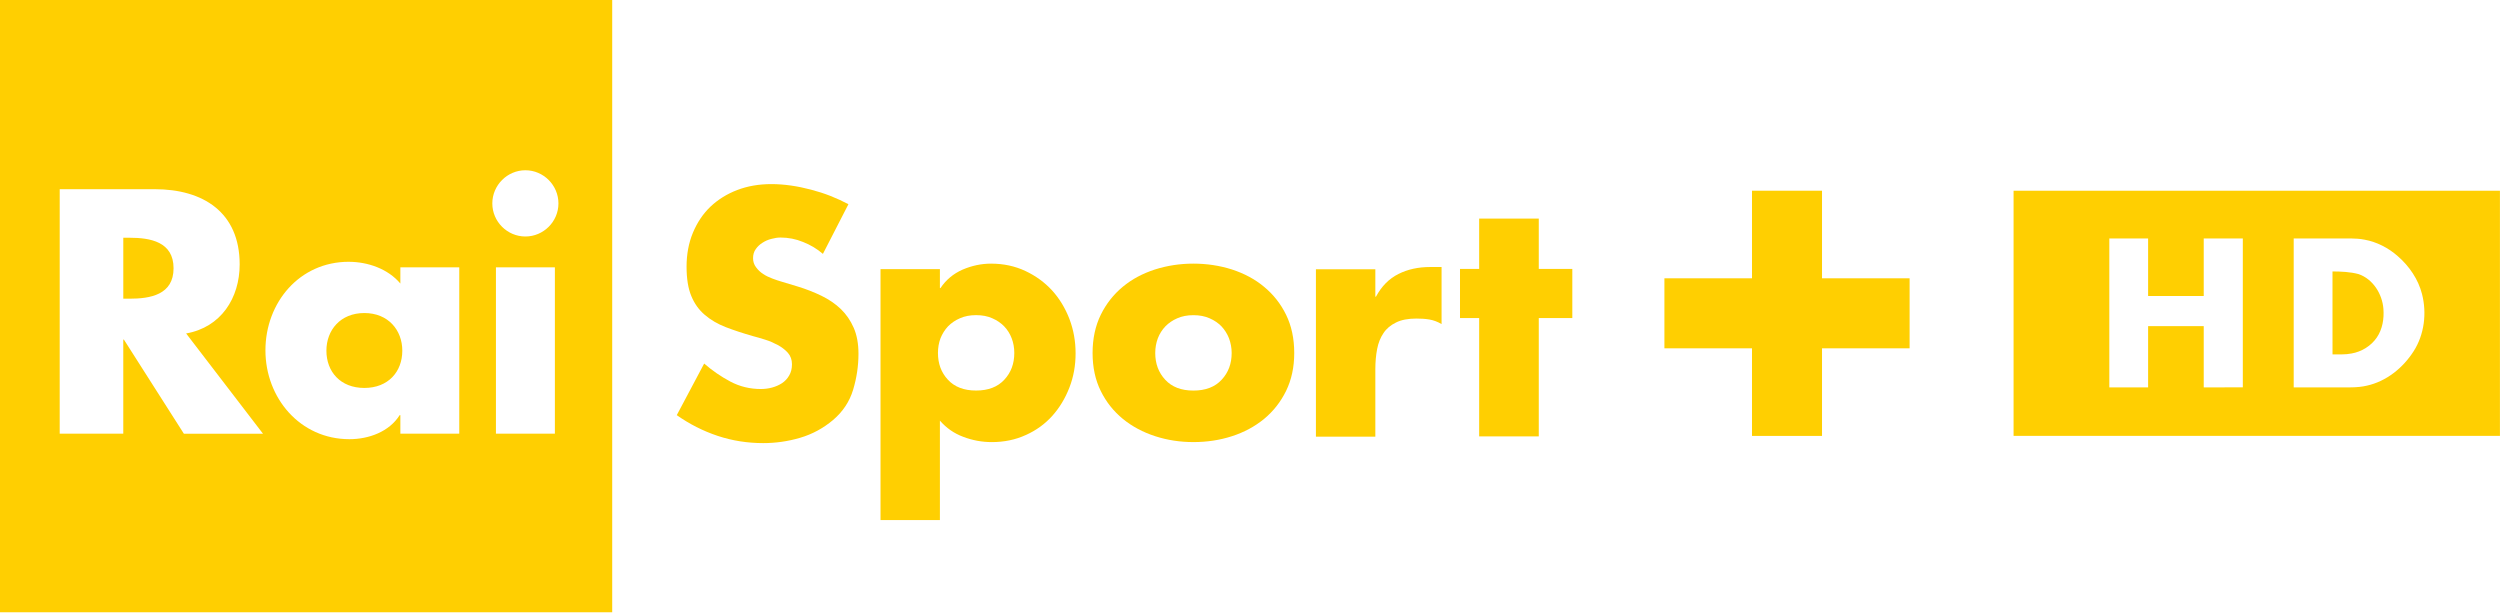
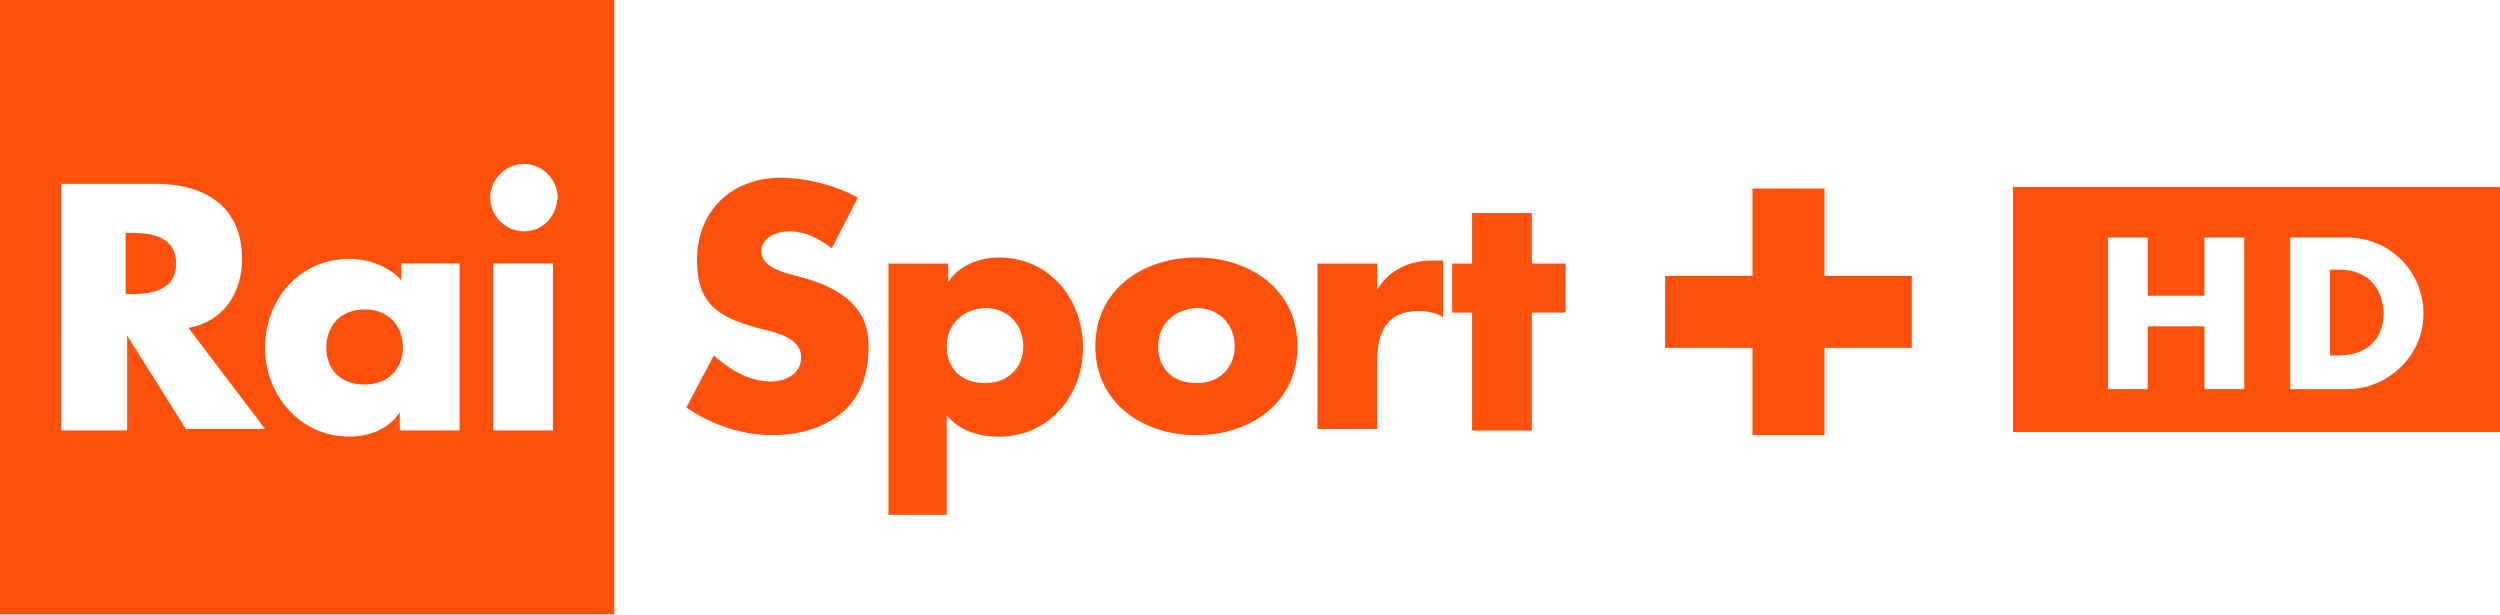
- <svg xmlns="http://www.w3.org/2000/svg" width="600" height="146.94" version="1.1" viewBox="0 0 158.75 38.877">
-   <g transform="translate(-26.458 -129.39)" fill="#ffcf01">
-     <path d="m26.458 129.39v38.877h38.875v-38.877zm33.362 10.811c1.151 0 2.099 0.951 2.099 2.106 0 1.155-0.948 2.1-2.099 2.1s-2.1-0.945-2.1-2.1c0-1.155 0.949-2.106 2.1-2.106zm-29.57 1.202h6.03c3.072 0 5.397 1.462 5.397 4.776 0 2.142-1.191 3.997-3.4 4.385l4.881 6.366h-5.026v-3e-3l-3.806-5.972h-0.04v5.972h-4.037zm4.037 3.083v3.871h0.39c1.318 0 2.802-0.245 2.802-1.933 0-1.687-1.483-1.938-2.802-1.938zm14.316 1.528c1.215 0 2.494 0.448 3.278 1.38v-1.029h3.74v10.561h-3.74v-1.177h-0.043c-0.662 1.055-1.957 1.529-3.194 1.529-3.131 0-5.331-2.616-5.331-5.641 0-3.034 2.161-5.624 5.29-5.624zm9.347 0.35h3.743v10.563h-3.743zm-8.357 2.903c-1.522 0-2.408 1.088-2.408 2.391 0 1.332 0.886 2.366 2.408 2.366 1.522 0 2.411-1.035 2.411-2.366 0-1.301-0.889-2.391-2.411-2.391z" />
-     <path d="m78.712 145.51c-0.373-0.32-0.791-0.571-1.255-0.753-0.459-0.19-0.941-0.284-1.438-0.284-0.18 0-0.375 0.03-0.578 0.086-0.21 0.051-0.398 0.137-0.571 0.249-0.175 0.11-0.314 0.243-0.423 0.403-0.114 0.156-0.17 0.35-0.17 0.571 0 0.217 0.063 0.415 0.188 0.576 0.122 0.171 0.276 0.314 0.454 0.43 0.18 0.12 0.375 0.211 0.583 0.289 0.203 0.076 0.401 0.145 0.581 0.196l1.035 0.312c0.538 0.164 1.04 0.362 1.514 0.592 0.464 0.228 0.877 0.508 1.22 0.837 0.345 0.337 0.616 0.73 0.817 1.191 0.203 0.464 0.302 1.014 0.302 1.649 0 0.77-0.114 1.535-0.34 2.286-0.228 0.753-0.654 1.394-1.276 1.922-0.621 0.522-1.316 0.9-2.092 1.128-0.773 0.228-1.557 0.337-2.343 0.337-0.992 0-1.958-0.15-2.888-0.459-0.936-0.312-1.798-0.753-2.599-1.316l1.74-3.277c0.51 0.445 1.062 0.824 1.656 1.141 0.598 0.318 1.245 0.476 1.948 0.476 0.238 0 0.474-0.03 0.708-0.093 0.231-0.063 0.444-0.156 0.631-0.278 0.185-0.124 0.34-0.285 0.454-0.487 0.119-0.198 0.178-0.436 0.178-0.715 0-0.289-0.089-0.531-0.259-0.725-0.172-0.192-0.388-0.358-0.644-0.498-0.256-0.135-0.522-0.253-0.809-0.341-0.281-0.089-0.535-0.162-0.756-0.219-0.634-0.181-1.212-0.371-1.727-0.569-0.52-0.202-0.964-0.46-1.339-0.782-0.373-0.316-0.659-0.713-0.857-1.196-0.203-0.485-0.302-1.107-0.302-1.866 0-0.787 0.134-1.507 0.403-2.155 0.271-0.65 0.639-1.2 1.118-1.659 0.479-0.451 1.045-0.805 1.699-1.054 0.657-0.251 1.377-0.375 2.168-0.375 0.398 0 0.811 0.03 1.24 0.091 0.426 0.061 0.855 0.15 1.276 0.262 0.421 0.109 0.837 0.243 1.245 0.403 0.401 0.16 0.781 0.335 1.129 0.521l-1.618 3.15" />
-     <path d="m89.398 146.13c-0.624 0-1.227 0.128-1.818 0.382-0.586 0.259-1.052 0.647-1.4 1.17h-0.038v-1.204h-3.771v15.937h3.771v-6.317c0.401 0.464 0.895 0.812 1.481 1.03 0.586 0.223 1.189 0.335 1.813 0.335 0.786 0 1.507-0.149 2.163-0.451 0.659-0.292 1.217-0.703 1.681-1.217 0.462-0.517 0.824-1.119 1.088-1.802 0.264-0.685 0.39-1.402 0.39-2.165 0-0.763-0.127-1.486-0.39-2.18-0.264-0.687-0.631-1.294-1.096-1.809-0.474-0.517-1.042-0.932-1.702-1.242-0.664-0.312-1.39-0.466-2.173-0.466zm-0.958 3.271c0.388 0 0.731 0.065 1.027 0.198 0.299 0.129 0.55 0.302 0.755 0.512 0.21 0.219 0.368 0.472 0.477 0.757 0.112 0.295 0.167 0.603 0.167 0.936 0 0.679-0.21 1.244-0.634 1.697-0.421 0.458-1.02 0.688-1.793 0.688-0.771 0-1.369-0.23-1.79-0.688-0.423-0.455-0.631-1.02-0.631-1.697 0-0.333 0.053-0.641 0.162-0.936 0.117-0.285 0.272-0.538 0.479-0.757 0.208-0.211 0.457-0.384 0.756-0.512 0.299-0.133 0.636-0.198 1.024-0.198z" />
-     <path d="m102.24 146.13c-0.857 0-1.668 0.126-2.442 0.371-0.776 0.253-1.456 0.611-2.044 1.099-0.583 0.485-1.052 1.076-1.397 1.778-0.345 0.706-0.52 1.516-0.52 2.427 0 0.913 0.175 1.718 0.52 2.414 0.345 0.701 0.814 1.287 1.407 1.774 0.591 0.482 1.281 0.847 2.051 1.096 0.773 0.251 1.583 0.373 2.424 0.373 0.855 0 1.674-0.122 2.447-0.373 0.773-0.249 1.45-0.614 2.039-1.096 0.588-0.487 1.055-1.078 1.4-1.782 0.345-0.71 0.517-1.506 0.517-2.406 0-0.909-0.172-1.722-0.517-2.427-0.345-0.704-0.812-1.293-1.4-1.778-0.588-0.489-1.265-0.846-2.039-1.099-0.773-0.247-1.593-0.371-2.447-0.371zm0 3.273c0.385 0 0.728 0.065 1.027 0.198 0.299 0.129 0.55 0.302 0.755 0.512 0.205 0.219 0.365 0.472 0.477 0.757 0.109 0.295 0.17 0.603 0.17 0.936 0 0.679-0.213 1.244-0.636 1.697-0.421 0.458-1.02 0.688-1.793 0.688-0.776 0-1.369-0.23-1.79-0.688-0.423-0.455-0.634-1.02-0.634-1.697 0-0.333 0.056-0.641 0.165-0.936 0.112-0.285 0.269-0.538 0.479-0.757 0.205-0.211 0.456-0.384 0.753-0.512 0.299-0.133 0.639-0.198 1.027-0.198z" />
-     <path d="m113.79 148.23h0.041c0.358-0.666 0.834-1.147 1.428-1.442 0.596-0.3 1.265-0.443 2.014-0.443h0.725v3.623c-0.264-0.154-0.52-0.247-0.778-0.291-0.254-0.042-0.527-0.059-0.819-0.059-0.525 0-0.956 0.08-1.293 0.249-0.34 0.165-0.606 0.384-0.796 0.671-0.195 0.285-0.33 0.622-0.406 1.016-0.076 0.394-0.114 0.82-0.114 1.274v4.291h-3.773v-10.633h3.773v1.742" />
-     <path d="m124.17 157.1h-3.785v-7.514h-1.217v-3.12h1.217v-3.196h3.785v3.196h2.13v3.12h-2.13v7.514" />
-     <path d="m154.32 141.5c3e-3 5.19 3e-3 10.379 0 15.568 10.296 3e-3 20.588 3e-3 30.884 0v-15.566c-10.296-3e-3 -20.588-4.1e-4 -30.884-2e-3zm8.543 3.03c2e-3 1.218 0 2.436 0 3.654h3.532c0-1.217-2e-3 -2.434 0-3.652 0.827-3e-3 1.653-1e-3 2.482-1e-3v9.456c-0.827 2e-3 -1.656 2e-3 -2.482 9.7e-4 -2e-3 -1.297 0-2.593 0-3.89-1.177-5.6e-4 -2.356 8.3e-4 -3.532-5.6e-4v3.891c-0.822 0-1.641 1e-3 -2.463-5.6e-4 0-3.152-2e-3 -6.304 0-9.457 0.822-8.3e-4 1.641 5.6e-4 2.463-5.5e-4zm12.874 9.7e-4c0.292 4e-3 0.583 0.02 0.872 0.078 0.781 0.144 1.509 0.52 2.103 1.043 0.733 0.636 1.308 1.473 1.547 2.42 0.307 1.209 0.145 2.553-0.53 3.613-0.675 1.062-1.734 1.922-2.98 2.195-0.621 0.147-1.261 0.102-1.892 0.109-0.918-8.3e-4 -1.833 9.7e-4 -2.749-5.6e-4v-9.456c0.918-8.3e-4 1.836 0 2.752 0 0.292 5e-3 0.586-5e-3 0.877-9.7e-4zm-1.166 2.096c0 1.756 0 3.511 2e-3 5.267 0.401-6e-3 0.809 0.023 1.207-0.058 0.639-0.112 1.235-0.474 1.603-1.012 0.365-0.53 0.472-1.2 0.421-1.831-0.073-0.937-0.66-1.881-1.573-2.197-0.538-0.145-1.103-0.165-1.661-0.17z" />
-     <path d="m137.71 141.5v5.562h-5.562v4.446h5.562v5.562h4.446v-5.562h5.562v-4.446h-5.562v-5.562z" />
+ <svg xmlns="http://www.w3.org/2000/svg" width="600" height="147.43" version="1.1" viewBox="0 0 158.75 39.006">
+   <g transform="translate(-26.458 -220.04)" fill="#ff510c">
+     <path d="m26.458 220.04v39.006h39.006v-39.006zm33.267 10.408c1.167 0 2.141 0.974 2.141 2.141-0.097 1.265-0.974 2.139-2.141 2.139s-2.139-0.972-2.139-2.139c0-1.167 0.972-2.141 2.139-2.141zm-29.376 1.265h6.03c3.113 0 5.449 1.46 5.449 4.767 0 2.14-1.167 3.988-3.405 4.377l4.864 6.42h-4.963v0.097l-3.792-6.03v6.03h-4.184zm4.085 3.112v3.891h0.389c1.362 0 2.821-0.292 2.821-1.945 0-1.654-1.46-1.946-2.821-1.946zm14.203 1.655c1.264 0 2.528 0.487 3.306 1.362v-1.071h3.697v10.603h-3.794v-1.167c-0.681 1.07-1.944 1.556-3.209 1.556-3.113 0-5.35-2.627-5.35-5.643 0-3.015 2.14-5.641 5.35-5.641zm9.142 0.291h3.794v10.603h-3.794zm-8.169 2.918c-1.556 0-2.432 1.07-2.432 2.432 0 1.362 0.875 2.335 2.432 2.335s2.432-1.07 2.432-2.335c0-1.362-0.875-2.432-2.432-2.432z" />
+     <path d="m79.278 235.8c-0.778-0.584-1.654-1.07-2.724-1.07-0.778 0-1.751 0.389-1.751 1.265 0 0.875 1.07 1.265 1.848 1.459l1.07 0.292c2.14 0.681 3.891 1.751 3.891 4.28 0 1.556-0.389 3.113-1.654 4.183-1.264 1.07-2.821 1.459-4.475 1.459-1.946 0-3.891-0.681-5.447-1.751l1.751-3.307c0.973 0.875 2.237 1.654 3.599 1.654 0.973 0 1.946-0.486 1.946-1.556 0-1.167-1.556-1.556-2.432-1.751-2.529-0.681-4.183-1.362-4.183-4.377 0-3.21 2.237-5.253 5.35-5.253 1.556 0 3.502 0.486 4.864 1.264z" />
+     <path d="m89.88 236.39c-1.167 0-2.528 0.486-3.209 1.556v-1.168h-3.794v15.953h3.697v-6.323c0.778 0.973 2.041 1.362 3.306 1.362 3.21 0 5.35-2.627 5.35-5.643 0-3.113-2.14-5.738-5.35-5.738zm-0.874 3.209c1.556 0 2.432 1.167 2.432 2.432 0 1.265-0.875 2.335-2.432 2.335-1.556 0-2.432-0.973-2.432-2.335 0-1.265 0.875-2.335 2.432-2.432z" />
+     <path d="m102.43 236.39c-3.405 0-6.42 2.042-6.42 5.641 0 3.599 3.015 5.643 6.42 5.643 3.405 0 6.42-2.043 6.42-5.643 0-3.599-3.015-5.641-6.42-5.641zm0 3.209c1.556 0 2.432 1.167 2.432 2.432 0 1.265-0.875 2.335-2.432 2.335-1.556 0-2.432-0.973-2.432-2.335 0-1.265 0.875-2.335 2.432-2.432z" />
+     <path d="m113.91 238.43c0.778-1.265 2.043-1.848 3.502-1.848h0.681v3.599c-0.486-0.292-0.973-0.389-1.556-0.389-2.043 0-2.626 1.362-2.626 3.21v4.28h-3.794v-10.506h3.794z" />
+     <path d="m123.73 247.38h-3.794v-7.49h-1.265v-3.113h1.265v-3.21h3.794v3.21h2.14v3.113h-2.14z" />
+     <path d="m154.28 231.91v15.564h30.932v-15.564zm6.03 3.211h2.529v3.697h3.6v-3.697h2.529v9.63h-2.529v-3.988h-3.6v3.988h-2.529zm11.576 0h3.598c2.724 0 4.864 2.14 4.864 4.864 0 2.626-2.237 4.767-4.864 4.767h-3.598zm2.529 2.042v5.447h0.583c1.459 0 2.821-0.777 2.821-2.723-0.097-1.751-1.168-2.724-2.821-2.724z" />
+     <path d="m137.74 232.01h4.572v5.545h5.545v4.572h-5.545v5.545h-4.572v-5.545h-5.545v-4.572h5.545z" />
  </g>
</svg>
